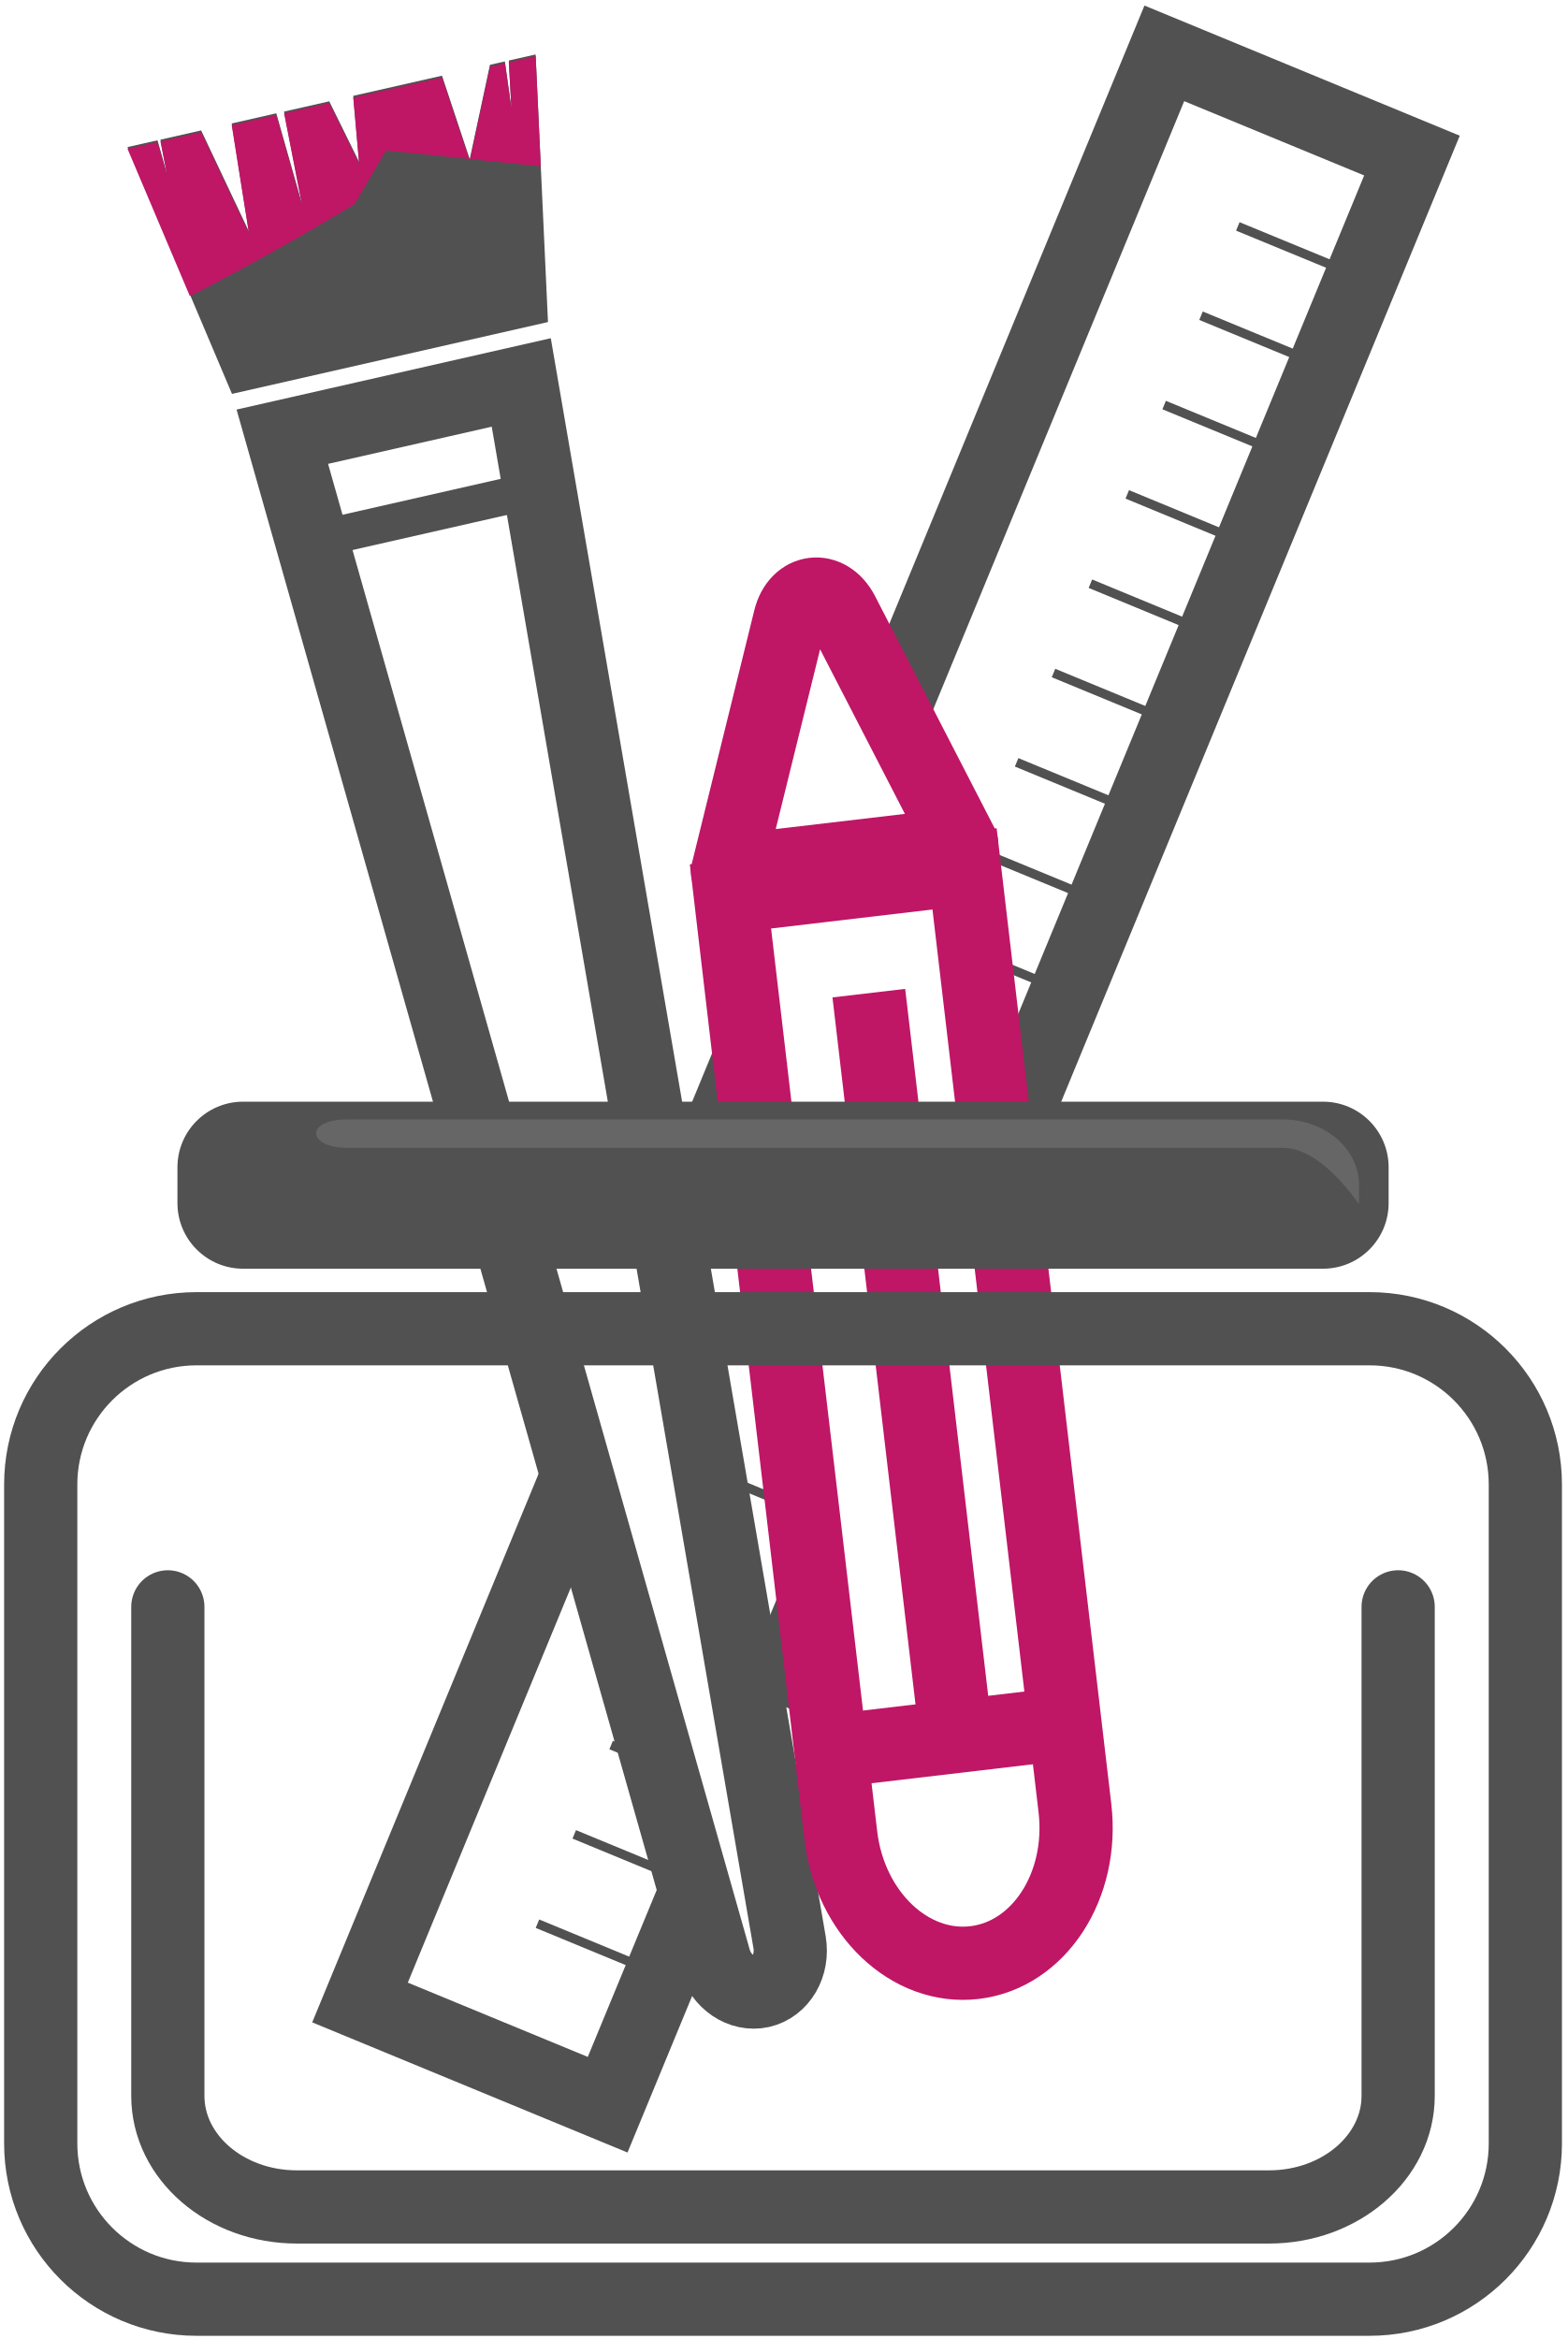
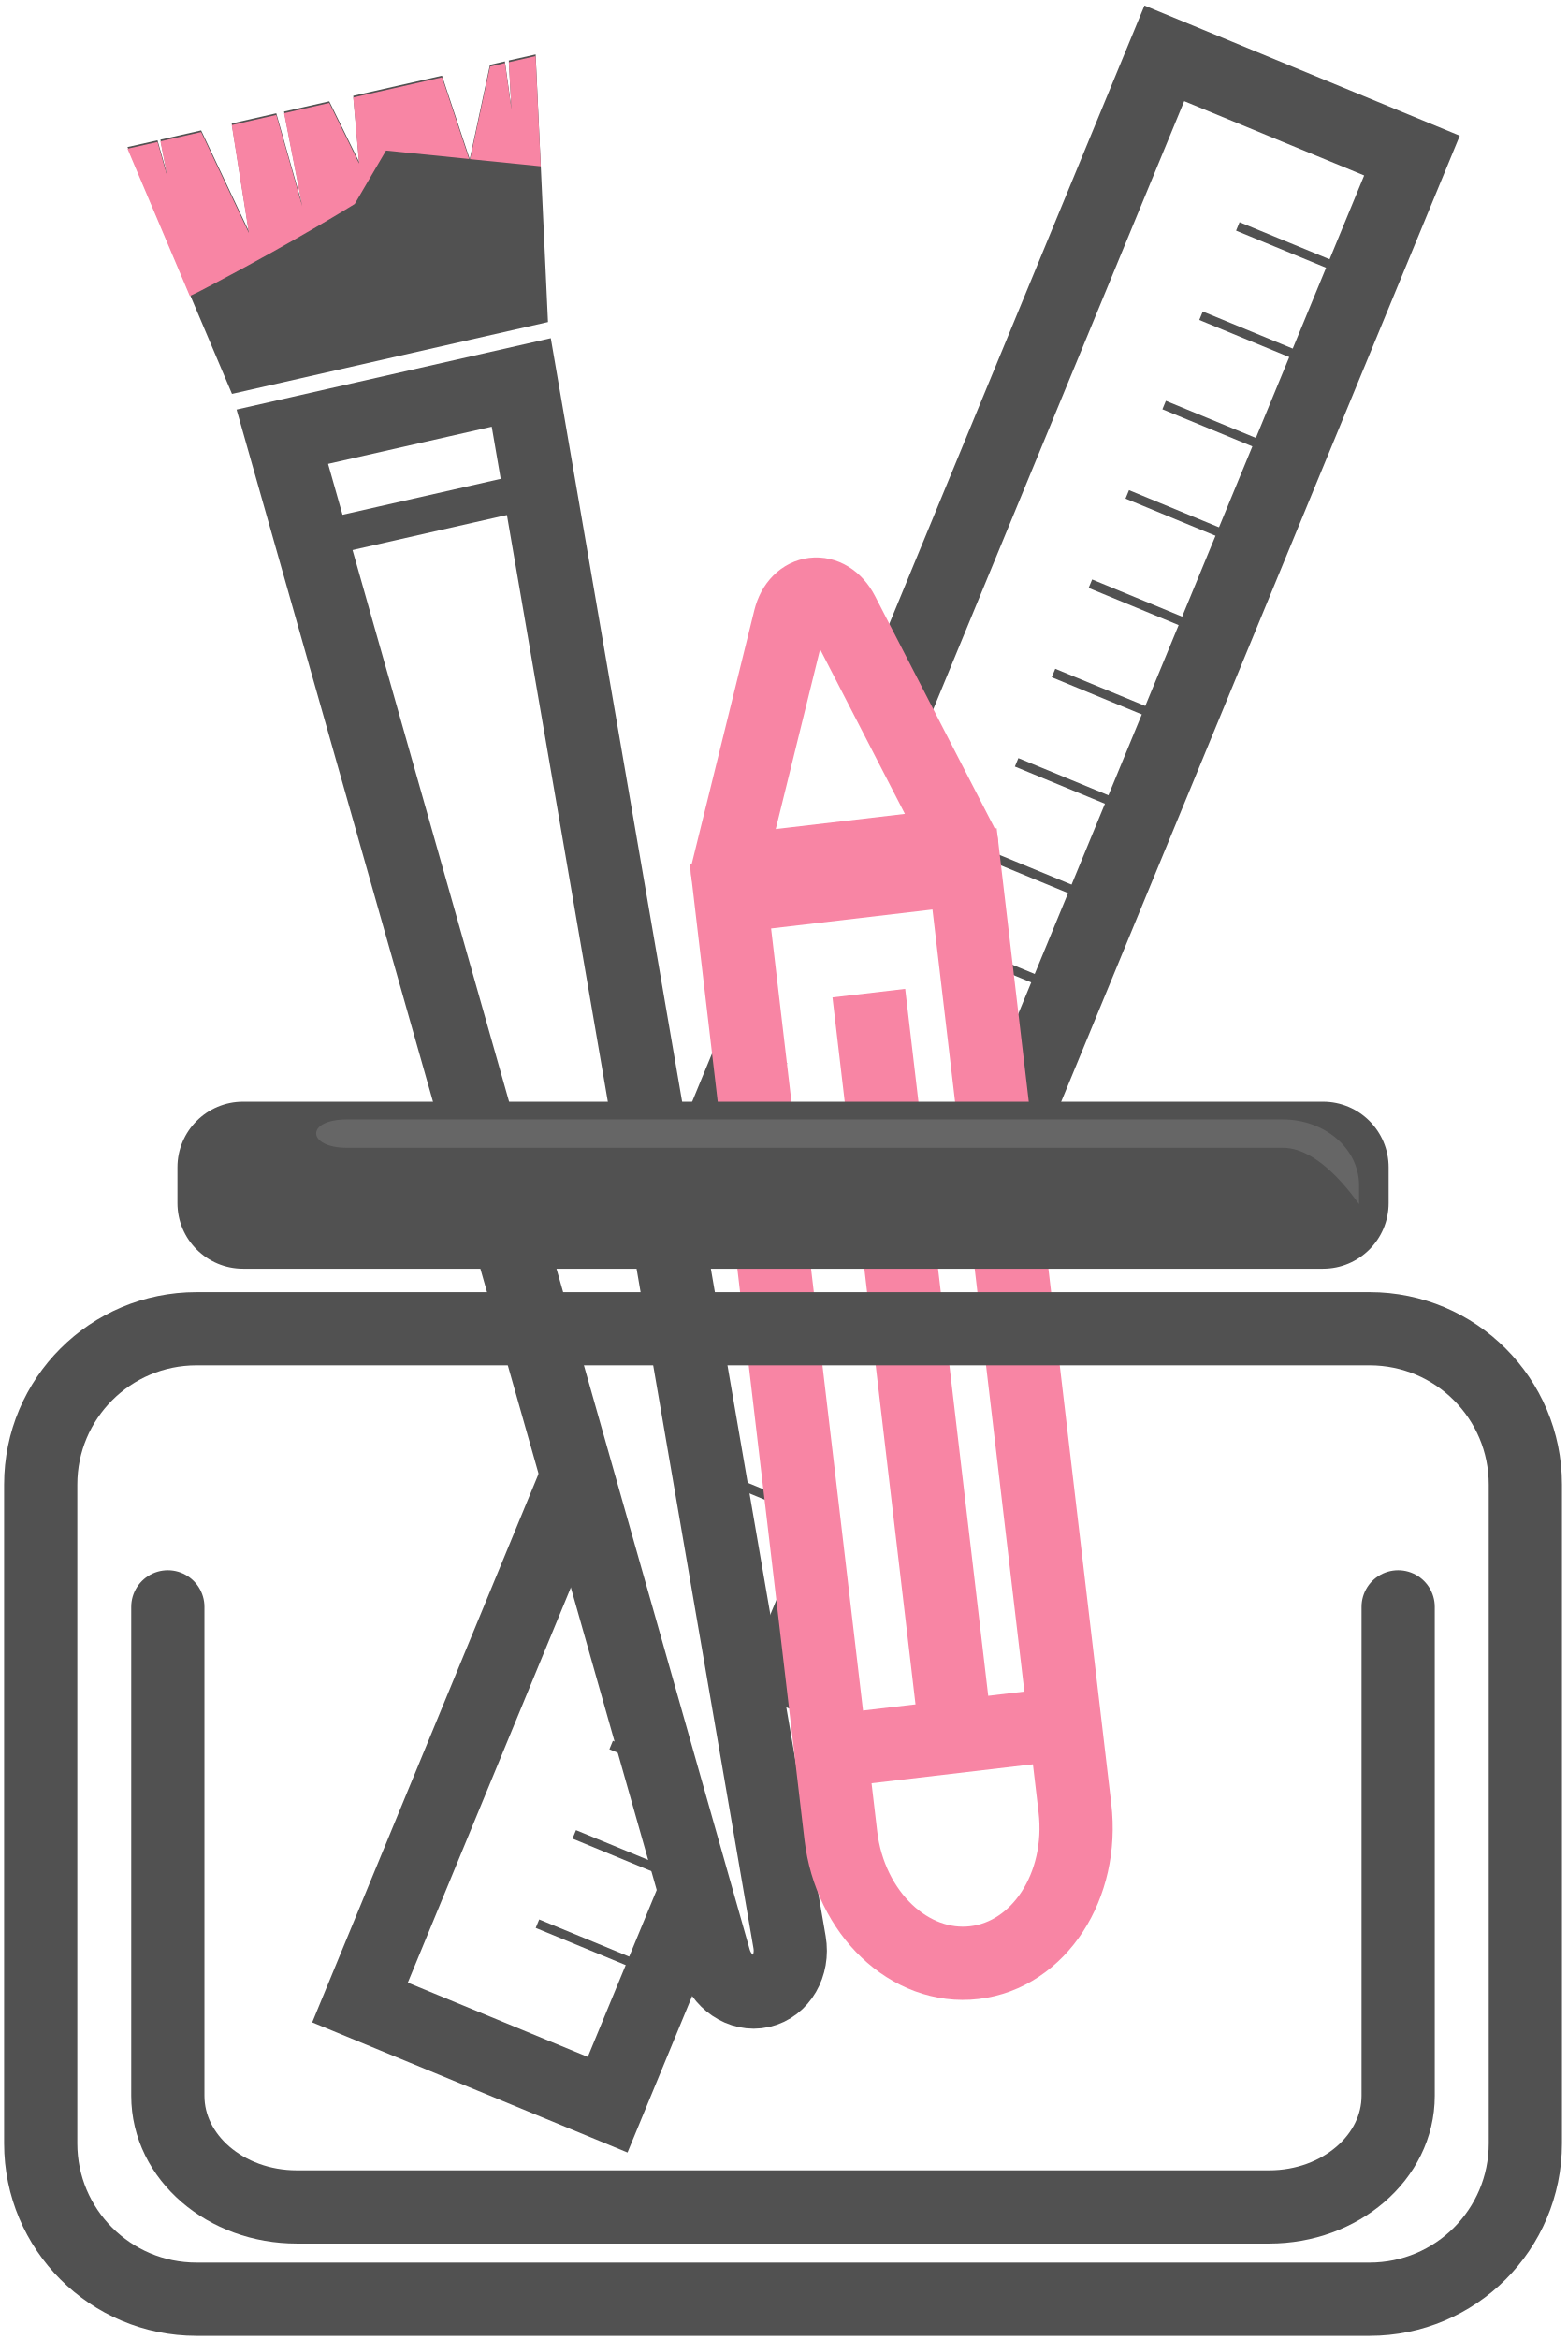
<svg xmlns="http://www.w3.org/2000/svg" version="1.1" id="Camada_2" x="0px" y="0px" viewBox="0 0 171.24 255.58" style="enable-background:new 0 0 171.24 255.58;" xml:space="preserve">
  <style type="text/css">
	.st0{display:none;}
- 	.st1{fill:none;stroke:#BF1666;stroke-width:8;stroke-miterlimit:10;}
+ 	.st1{fill:none;stroke:#F885A4;stroke-width:8;stroke-miterlimit:10;}
	.st2{fill:none;stroke:#515151;stroke-width:8;stroke-miterlimit:10;}
	.st3{fill:none;stroke:#6F6F6F;stroke-width:8;stroke-miterlimit:10;}
- 	.st4{fill:#BF1666;}
+ 	.st4{fill:#F885A4;}
	.st5{fill:#333333;}
	.st6{fill:none;}
- 	.st7{fill:none;stroke:#BF1666;stroke-width:5;stroke-linecap:round;stroke-miterlimit:10;}
+ 	.st7{fill:none;stroke:#F885A4;stroke-width:5;stroke-linecap:round;stroke-miterlimit:10;}
	.st8{fill:#515151;}
	.st9{fill:none;stroke:#515151;stroke-width:3;stroke-miterlimit:10;}
- 	.st10{fill:#BF1666;stroke:#515151;stroke-width:8;stroke-linecap:round;stroke-linejoin:round;stroke-miterlimit:10;}
- 	.st11{fill:#BF1666;stroke:#515151;stroke-width:8;stroke-linecap:round;stroke-miterlimit:10;}
+ 	.st10{fill:#F885A4;stroke:#515151;stroke-width:8;stroke-linecap:round;stroke-linejoin:round;stroke-miterlimit:10;}
+ 	.st11{fill:#F885A4;stroke:#515151;stroke-width:8;stroke-linecap:round;stroke-miterlimit:10;}
	.st12{fill:none;stroke:#515151;stroke-width:8;stroke-linecap:round;stroke-linejoin:bevel;stroke-miterlimit:10;}
	.st13{fill:none;stroke:#515151;stroke-width:8;stroke-linecap:round;stroke-miterlimit:10;}
	.st14{fill:none;stroke:#515151;stroke-width:8;stroke-linejoin:round;stroke-miterlimit:10;}
- 	.st15{fill:none;stroke:#BF1666;stroke-width:8;stroke-linejoin:round;stroke-miterlimit:10;}
+ 	.st15{fill:none;stroke:#F885A4;stroke-width:8;stroke-linejoin:round;stroke-miterlimit:10;}
	.st16{fill:none;stroke:#515151;stroke-miterlimit:10;}
	.st17{fill:none;stroke:#515151;stroke-width:4;stroke-miterlimit:10;}
	.st18{fill:#666666;}
	.st19{display:inline;fill:none;stroke:#515151;stroke-width:8;stroke-linecap:round;stroke-miterlimit:10;}
	.st20{display:inline;fill:#515151;}
	.st21{display:inline;fill:#666666;}
	.st22{display:inline;fill:none;stroke:#515151;stroke-width:8;stroke-miterlimit:10;}
- 	.st23{display:inline;fill:none;stroke:#BF1666;stroke-width:8;stroke-miterlimit:10;}
- 	.st24{display:inline;fill:#BF1666;}
+ 	.st23{display:inline;fill:none;stroke:#F885A4;stroke-width:8;stroke-miterlimit:10;}
+ 	.st24{display:inline;fill:#F885A4;}
</style>
  <rect x="-613.08" y="-47.18" class="st0" width="846.72" height="630.72" />
  <g>
    <g id="regua">
      <polyline class="st2" points="76.29,206.03 66.4,229.98 39.34,218.81 63.08,161.28   " />
      <line class="st2" x1="88.92" y1="175.42" x2="84.55" y2="185.99" />
      <polyline class="st2" points="97.46,77.97 127.23,5.83 154.29,17 109.11,126.5   " />
      <line class="st2" x1="73.27" y1="136.59" x2="82.32" y2="114.66" />
      <line class="st16" x1="148.8" y1="30.32" x2="135.26" y2="24.74" />
      <line class="st16" x1="144.77" y1="40.08" x2="131.24" y2="34.5" />
      <line class="st16" x1="140.74" y1="49.84" x2="127.21" y2="44.26" />
      <line class="st16" x1="136.71" y1="59.61" x2="123.18" y2="54.02" />
      <line class="st16" x1="132.68" y1="69.37" x2="119.15" y2="63.78" />
      <line class="st16" x1="128.66" y1="79.13" x2="115.12" y2="73.54" />
      <line class="st16" x1="124.63" y1="88.89" x2="111.09" y2="83.3" />
      <line class="st16" x1="120.6" y1="98.65" x2="107.07" y2="93.07" />
      <line class="st16" x1="116.57" y1="108.41" x2="103.04" y2="102.83" />
      <line class="st16" x1="89.02" y1="165.58" x2="75.48" y2="160" />
      <line class="st16" x1="73.55" y1="193.47" x2="66.78" y2="190.68" />
      <line class="st16" x1="76.29" y1="206.03" x2="62.75" y2="200.44" />
      <line class="st16" x1="72.26" y1="215.79" x2="58.73" y2="210.2" />
    </g>
    <g>
      <path class="st8" d="M55.6,6.61l0.28,5.15l-0.71-5.05l-1.63,0.37l-2.21,10.31c0,0-1.44-4.34-3.03-9.12l-9.7,2.2l0.64,7.22    c0,0-1.46-2.96-3.26-6.62l-4.94,1.12l1.98,10.15l-2.83-9.96l-4.87,1.11l1.87,11.78c0,0-2.67-5.66-5.21-11.02l-4.45,1.01l0.74,3.8    l-1.06-3.73l-3.28,0.74l11.42,26.97l34.53-7.85L58.53,5.95L55.6,6.61z" />
      <g>
        <path class="st4" d="M23.56,30.91c9-4.75,15.2-8.62,15.2-8.62l3.42-5.84l9.08,0.92c-0.3-0.91-1.57-4.74-2.96-8.92l-9.7,2.2     l0.64,7.22c0,0-1.46-2.96-3.26-6.62l-4.94,1.12l1.98,10.15l-2.83-9.96l-4.87,1.11l1.87,11.78c0,0-2.67-5.66-5.21-11.02     l-4.45,1.01l0.74,3.8l-1.06-3.73l-3.28,0.74l6.81,16.09C21.45,32.03,22.35,31.55,23.56,30.91z" />
        <polygon class="st4" points="58.53,6.13 55.6,6.8 55.89,11.95 55.18,6.89 53.55,7.27 51.37,17.39 59.09,18.17    " />
      </g>
      <path class="st2" d="M83.18,217.58L83.18,217.58c-2.17,0.49-4.41-1.03-5.11-3.48L30.85,47.72l26.11-5.93l29.32,170.44    C86.71,214.74,85.34,217.08,83.18,217.58z" />
      <line class="st17" x1="34.07" y1="59.06" x2="58.96" y2="53.41" />
    </g>
    <g id="lapis">
      <path class="st1" d="M83.9,132.69l-4.08-34.74l25.58-3.01l12.06,102.62c1,8.5-3.92,16.06-10.98,16.89h0    c-7.06,0.83-13.6-5.39-14.6-13.89l-3.98-33.91L83.9,132.69z" />
      <path class="st15" d="M92.06,66.96l13.02,25.27L79.5,95.24l6.81-27.6C87.12,64.34,90.5,63.94,92.06,66.96z" />
      <line class="st1" x1="116.53" y1="188.32" x2="90.79" y2="191.35" />
      <line class="st1" x1="104.48" y1="189.74" x2="94.94" y2="108.52" />
    </g>
    <g id="pote">
      <path class="st13" d="M152.78,175.58v53.43c0,6.7-6.31,12.14-14.1,12.14H32.44c-7.79,0-14.1-5.43-14.1-12.14v-53.43" />
      <path class="st8" d="M144.57,138.63H26.56c-3.96,0-7.17-3.21-7.17-7.17v-3.91c0-3.96,3.21-7.17,7.17-7.17h118.01    c3.96,0,7.17,3.21,7.17,7.17v3.91C151.74,135.42,148.53,138.63,144.57,138.63z" />
      <path class="st18" d="M140.18,122.32H37.92c-4.6,0-4.39,3.1,0,3.1h102.27c4.39,0,8.32,6.3,8.32,6.13v-2.06    C148.5,125.52,144.78,122.32,140.18,122.32z" />
      <path class="st2" d="M149.66,251.23H21.47c-9.4,0-17.02-7.62-17.02-17.02v-72c0-9.4,7.62-17.02,17.02-17.02h128.19    c9.4,0,17.02,7.62,17.02,17.02v72C166.68,243.61,159.06,251.23,149.66,251.23z" />
    </g>
  </g>
  <g id="pote_1_" class="st0">
    <path class="st19" d="M132.06,175.58v53.43c0,6.7-5.43,12.14-12.14,12.14H28.45c-6.7,0-12.14-5.43-12.14-12.14v-53.43" />
    <path class="st20" d="M124,138.63H24.38c-3.96,0-7.17-3.21-7.17-7.17v-3.91c0-3.96,3.21-7.17,7.17-7.17H124   c3.96,0,7.17,3.21,7.17,7.17v3.91C131.16,135.42,127.95,138.63,124,138.63z" />
    <path class="st21" d="M121.21,122.32H33.17c-3.96,0-3.78,3.1,0,3.1h88.05c3.78,0,7.17,6.3,7.17,6.13v-2.06   C128.38,125.52,125.17,122.32,121.21,122.32z" />
    <path class="st22" d="M127.01,251.23H21.37c-9.4,0-17.02-7.62-17.02-17.02v-72c0-9.4,7.62-17.02,17.02-17.02h105.63   c9.4,0,17.02,7.62,17.02,17.02v72C144.03,243.61,136.41,251.23,127.01,251.23z" />
  </g>
  <g class="st0">
    <path class="st23" d="M183.81,211.97v34.37c0,2.17-1.76,3.94-3.94,3.94h-58.79c-2.17,0-3.94-1.76-3.94-3.94v-34.37   c0-2.17,1.76-3.94,3.94-3.94h58.79C182.05,208.03,183.81,209.8,183.81,211.97z" />
    <rect x="134.84" y="206.44" transform="matrix(6.123234e-17 -1 1 6.123234e-17 -73.1927 385.1133)" class="st24" width="42.24" height="45.42" />
  </g>
</svg>
